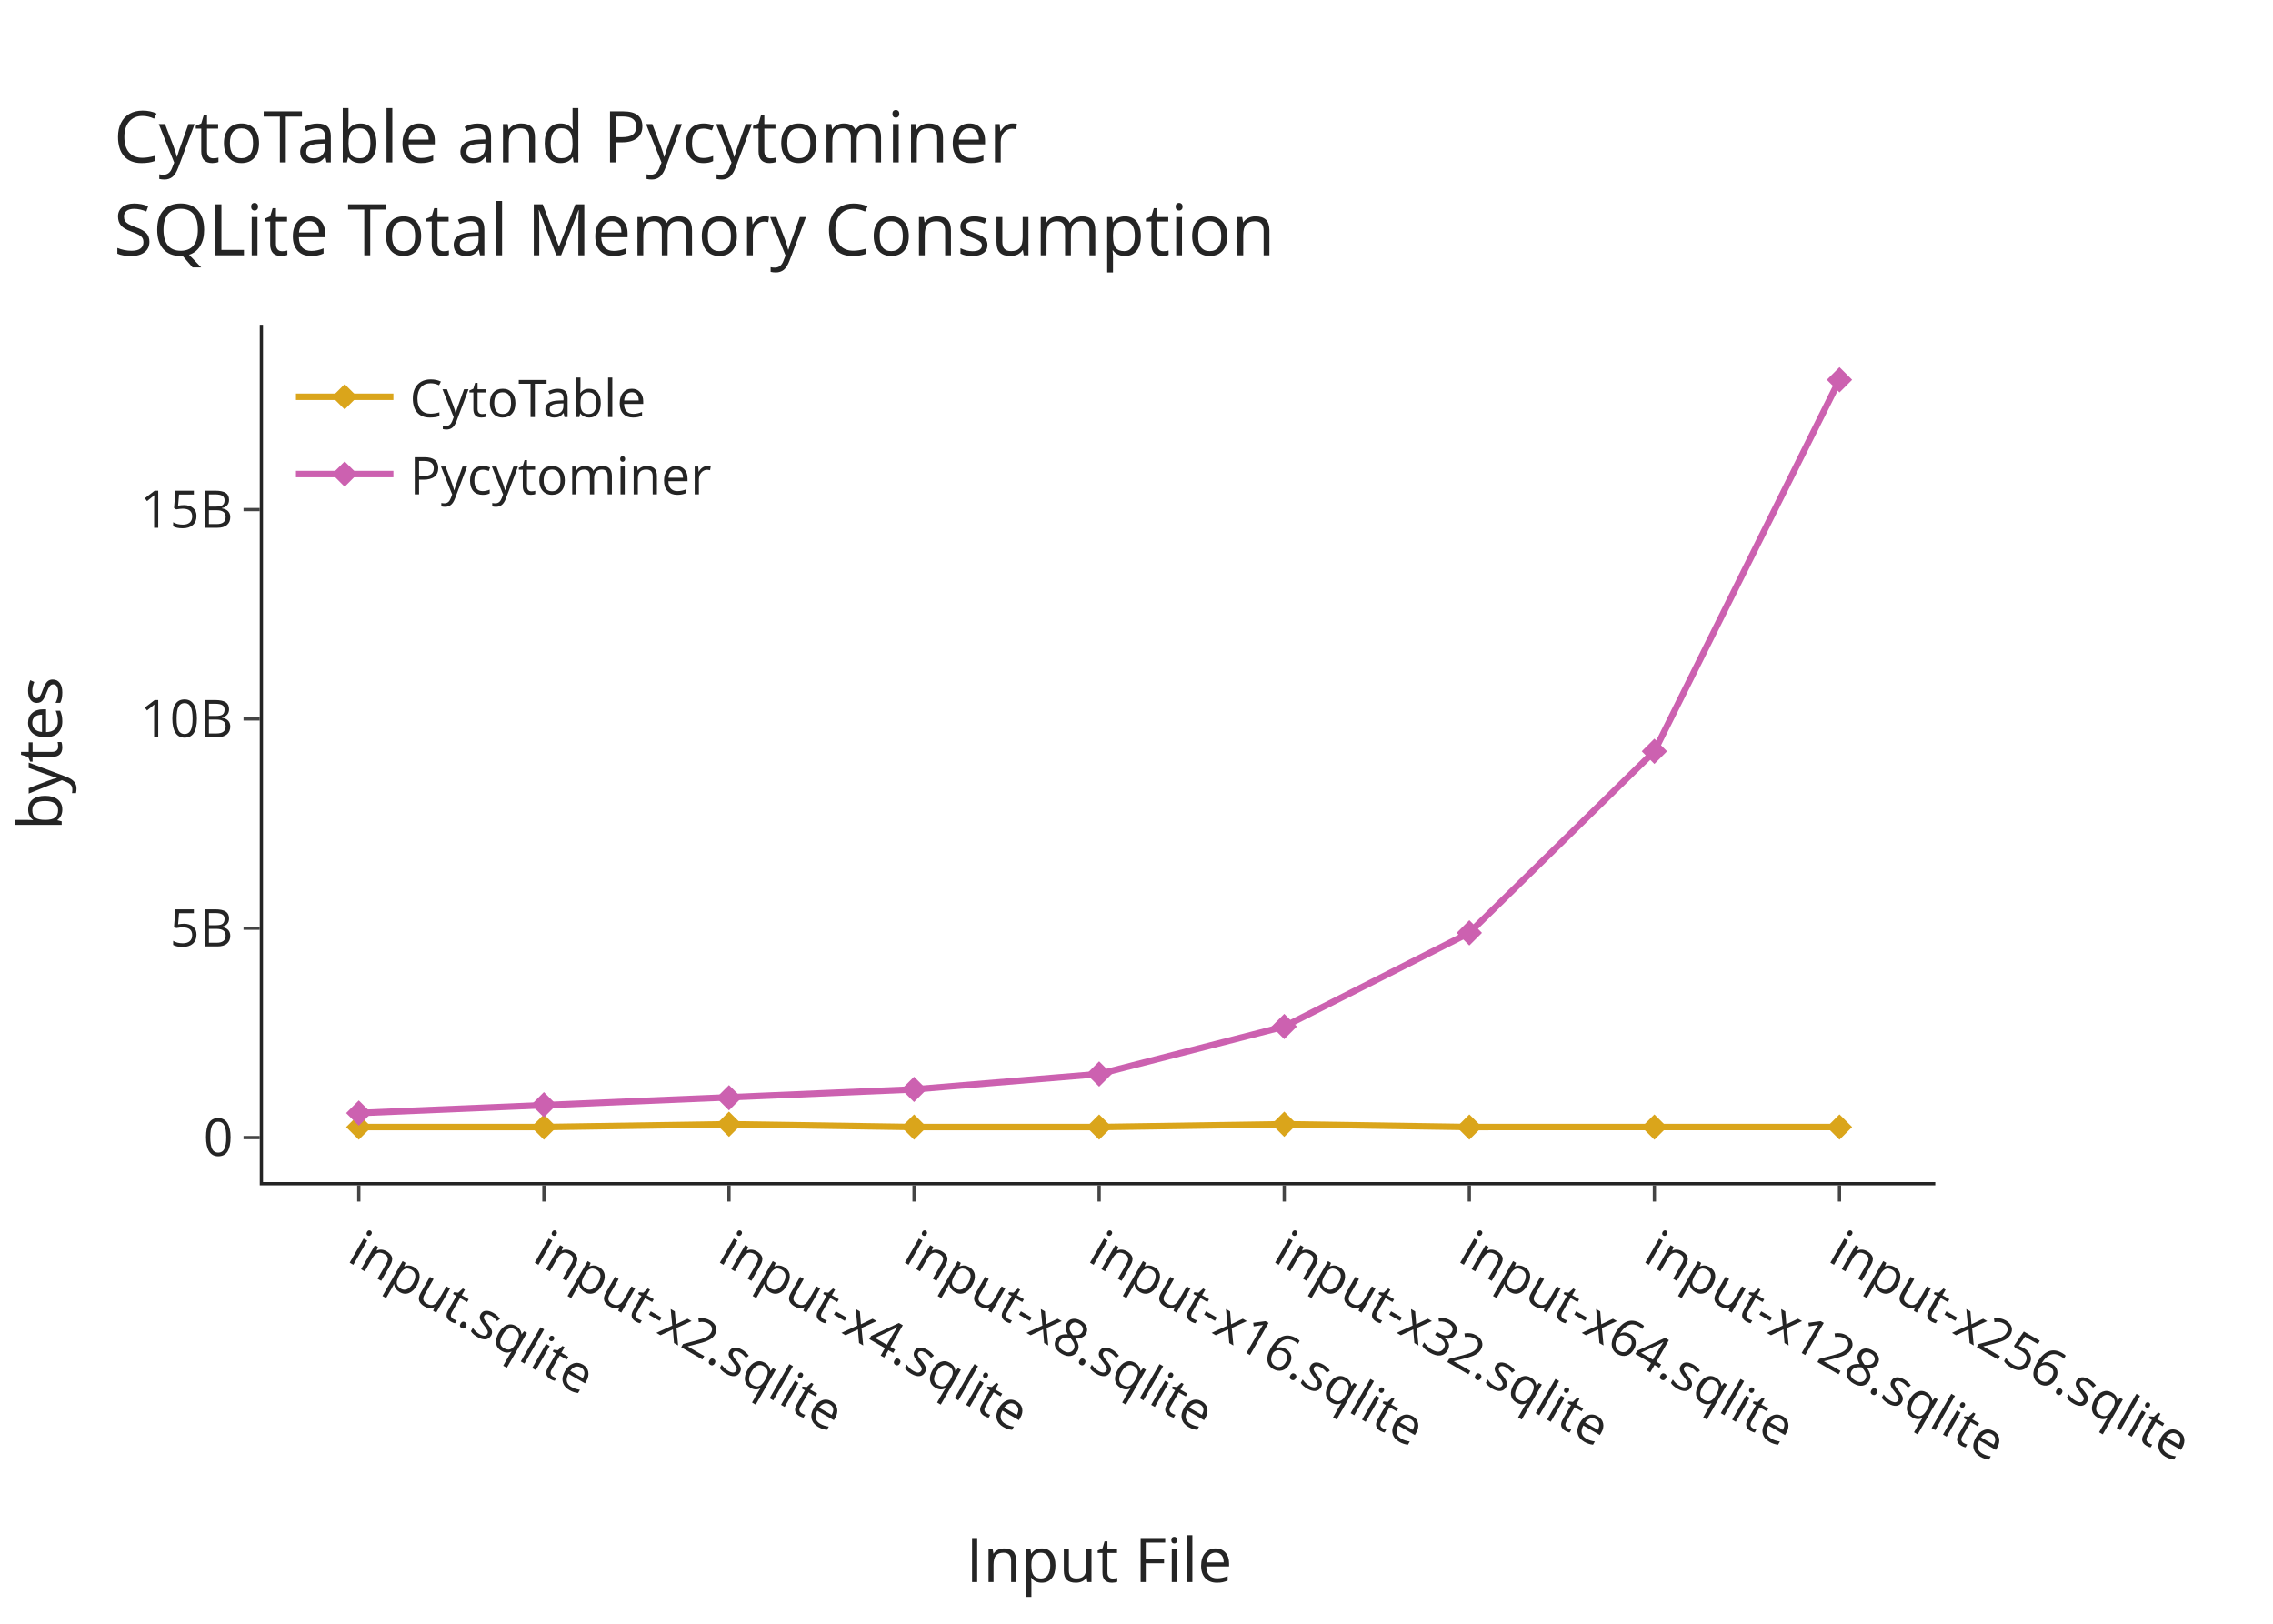
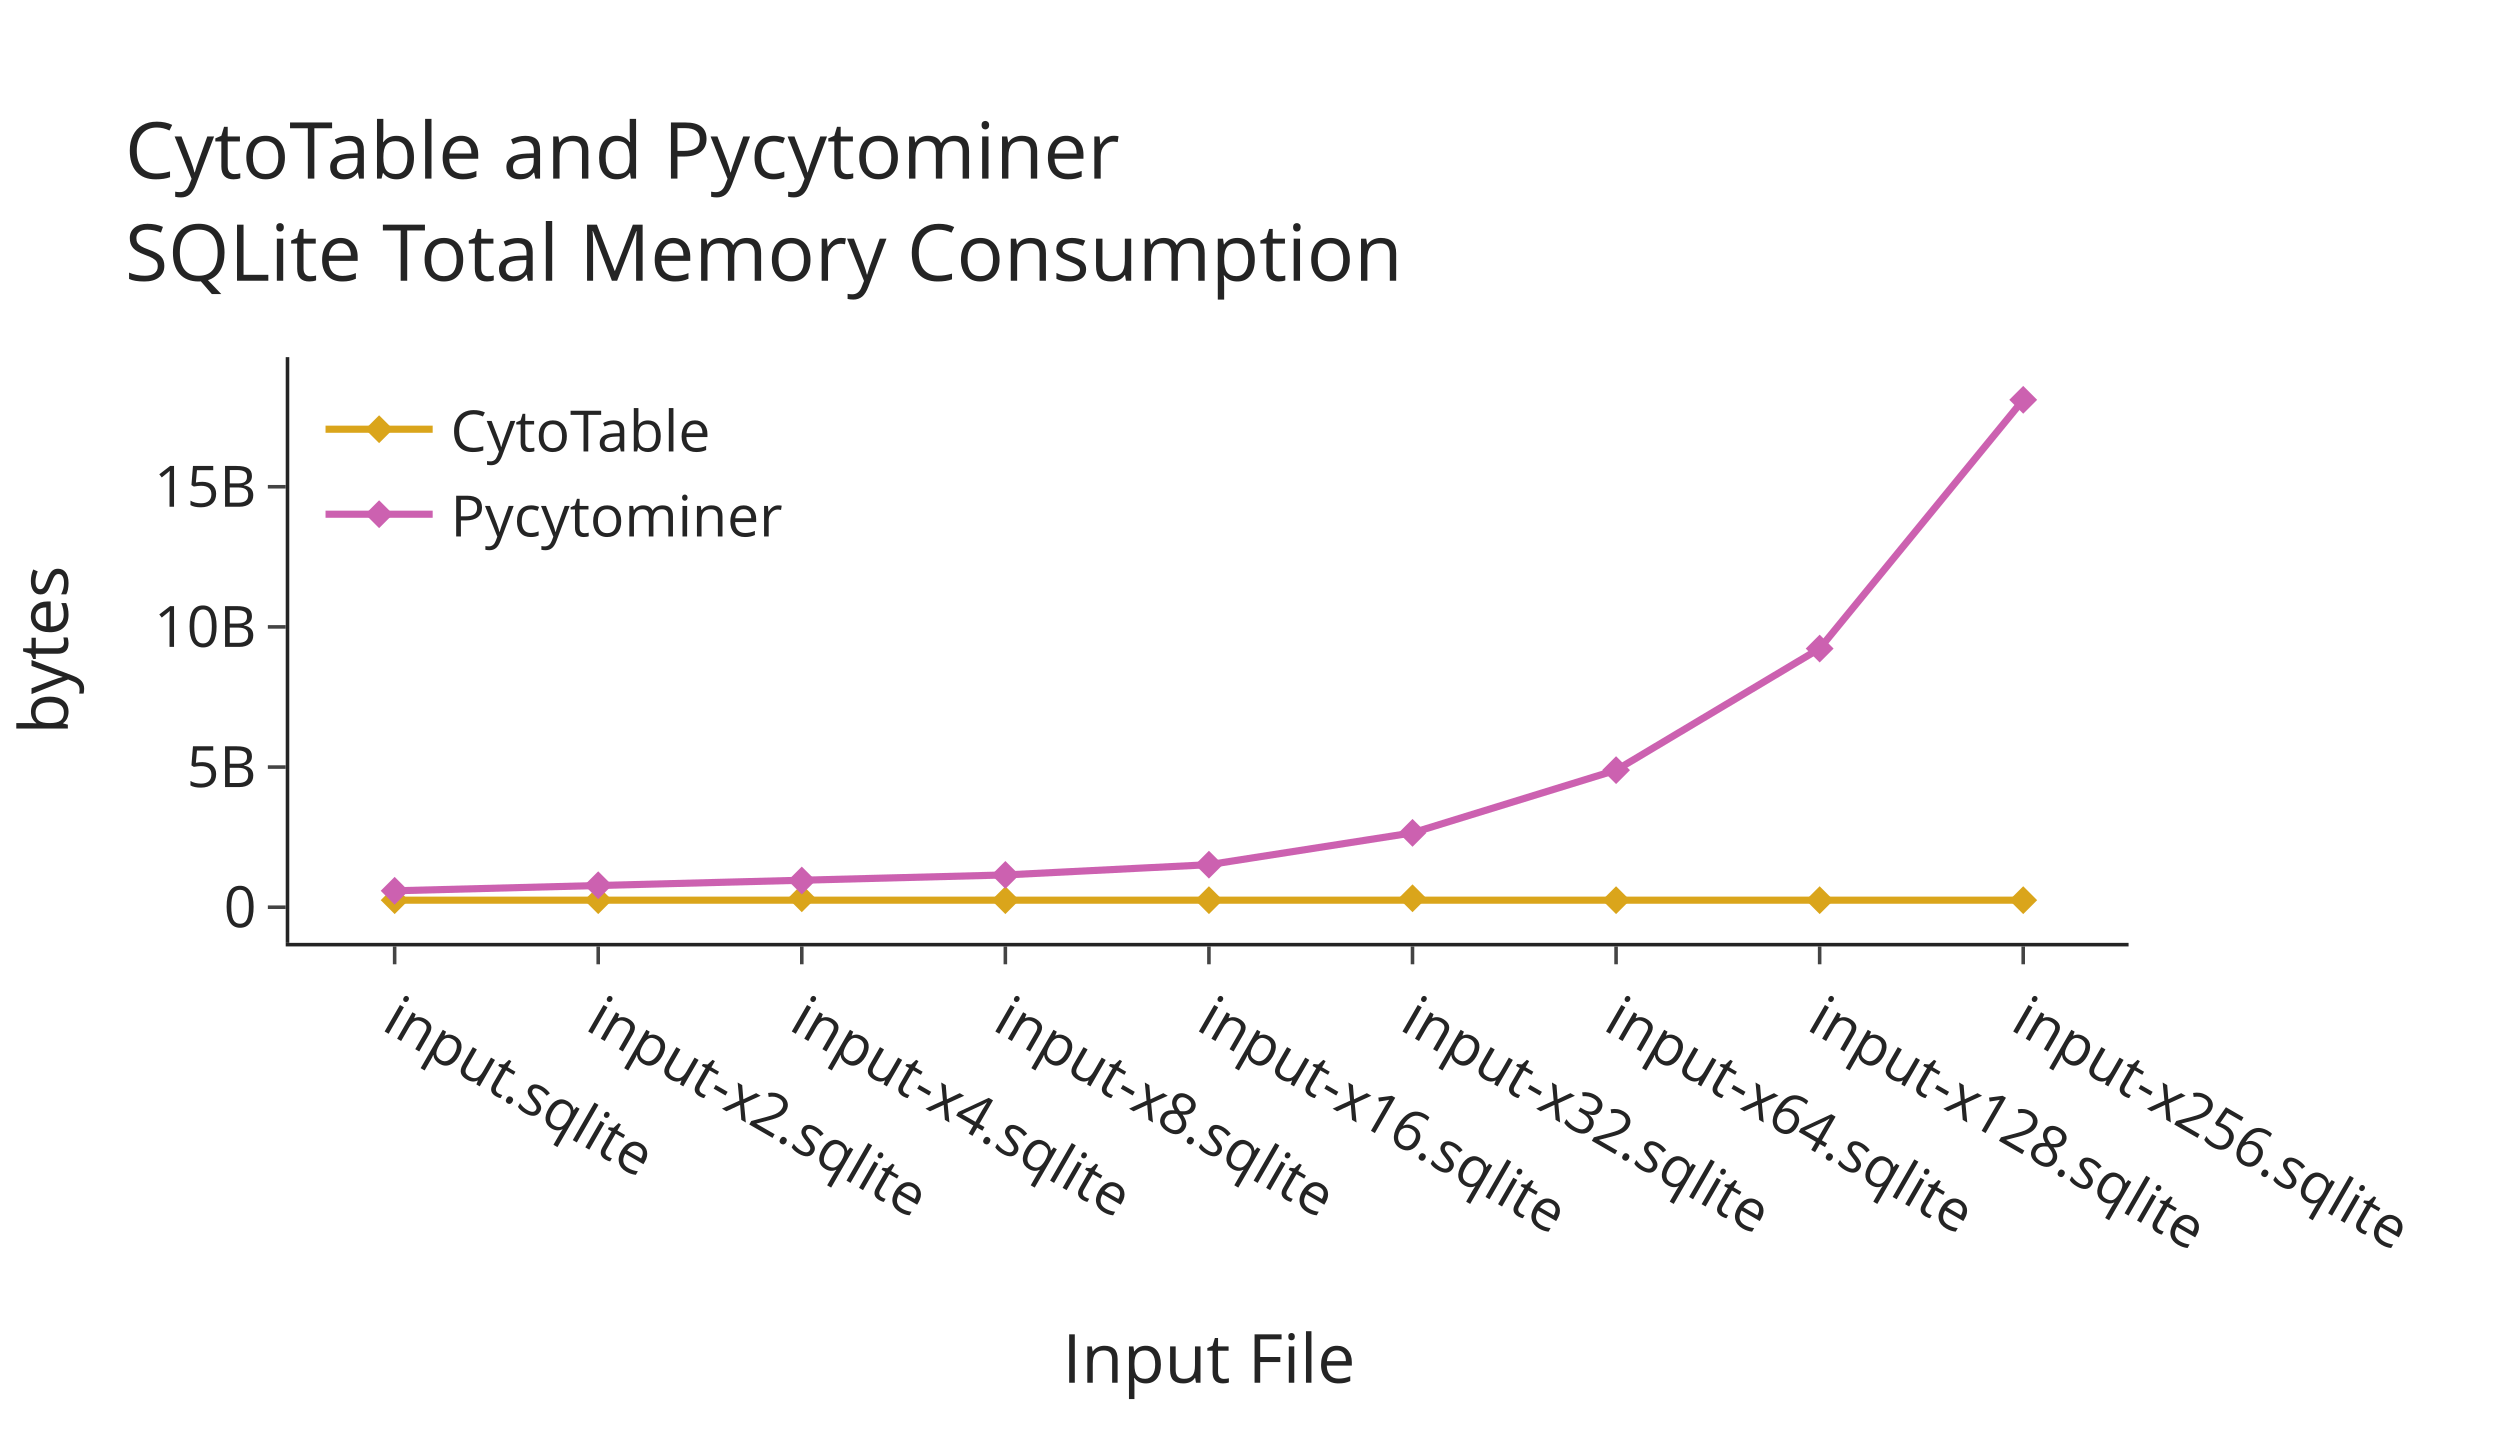
- <svg xmlns="http://www.w3.org/2000/svg" class="main-svg" width="700" height="500" style="" viewBox="0 0 700 500">
-   <rect x="0" y="0" width="700" height="500" style="fill: rgb(255, 255, 255); fill-opacity: 1;" />
-   <defs id="defs-861f18">
+ <svg xmlns="http://www.w3.org/2000/svg" class="main-svg" width="700" height="400" style="" viewBox="0 0 700 400">
+   <rect x="0" y="0" width="700" height="400" style="fill: rgb(255, 255, 255); fill-opacity: 1;" />
+   <defs id="defs-f0186c">
    <g class="clips">
-       <clipPath id="clip861f18xyplot" class="plotclip">
-         <rect width="515" height="264" />
-       </clipPath>
-       <clipPath class="axesclip" id="clip861f18x">
-         <rect x="81" y="0" width="515" height="500" />
-       </clipPath>
-       <clipPath class="axesclip" id="clip861f18y">
-         <rect x="0" y="100" width="700" height="264" />
-       </clipPath>
-       <clipPath class="axesclip" id="clip861f18xy">
-         <rect x="81" y="100" width="515" height="264" />
+       <clipPath id="clipf0186cxyplot" class="plotclip">
+         <rect width="515" height="164" />
+       </clipPath>
+       <clipPath class="axesclip" id="clipf0186cx">
+         <rect x="81" y="0" width="515" height="400" />
+       </clipPath>
+       <clipPath class="axesclip" id="clipf0186cy">
+         <rect x="0" y="100" width="700" height="164" />
+       </clipPath>
+       <clipPath class="axesclip" id="clipf0186cxy">
+         <rect x="81" y="100" width="515" height="164" />
      </clipPath>
    </g>
    <g class="gradients" />
    <g class="patterns" />
  </defs>
  <g class="bglayer" />
  <g class="layer-below">
    <g class="imagelayer" />
    <g class="shapelayer" />
  </g>
  <g class="cartesianlayer">
    <g class="subplot xy">
      <g class="layer-subplot">
        <g class="shapelayer" />
        <g class="imagelayer" />
      </g>
      <g class="minor-gridlayer">
        <g class="x" />
        <g class="y" />
      </g>
      <g class="gridlayer">
        <g class="x" />
        <g class="y" />
      </g>
      <g class="zerolinelayer" />
      <path class="xlines-below" />
      <path class="ylines-below" />
      <g class="overlines-below" />
      <g class="xaxislayer-below" />
      <g class="yaxislayer-below" />
      <g class="overaxes-below" />
-       <g class="plot" transform="translate(81,100)" clip-path="url(#clip861f18xyplot)">
+       <g class="plot" transform="translate(81,100)" clip-path="url(#clipf0186cxyplot)">
        <g class="scatterlayer mlayer">
-           <g class="trace scatter trace99552b" style="stroke-miterlimit: 2; opacity: 1;">
+           <g class="trace scatter trace8a6a87" style="stroke-miterlimit: 2; opacity: 1;">
            <g class="fills" />
            <g class="errorbars" />
            <g class="lines">
-               <path class="js-line" d="M29.5,247.05L86.5,247.05L143.5,246.18L200.5,247.05L257.5,247.05L314.5,246.18L371.5,247.05L485.5,247.04" style="vector-effect: none; fill: none; stroke: rgb(218, 165, 27); stroke-opacity: 1; stroke-width: 2px; opacity: 1;" />
+               <path class="js-line" d="M29.5,152.05L485.5,152.05" style="vector-effect: none; fill: none; stroke: rgb(218, 165, 27); stroke-opacity: 1; stroke-width: 2px; opacity: 1;" />
            </g>
            <g class="points">
-               <path class="point" transform="translate(29.5,247.05)" d="M3.9,0L0,3.9L-3.9,0L0,-3.9Z" style="opacity: 1; stroke-width: 0px; fill: rgb(218, 165, 27); fill-opacity: 1;" />
-               <path class="point" transform="translate(86.5,247.05)" d="M3.9,0L0,3.9L-3.9,0L0,-3.9Z" style="opacity: 1; stroke-width: 0px; fill: rgb(218, 165, 27); fill-opacity: 1;" />
-               <path class="point" transform="translate(143.5,246.18)" d="M3.9,0L0,3.9L-3.9,0L0,-3.9Z" style="opacity: 1; stroke-width: 0px; fill: rgb(218, 165, 27); fill-opacity: 1;" />
-               <path class="point" transform="translate(200.5,247.05)" d="M3.9,0L0,3.9L-3.9,0L0,-3.9Z" style="opacity: 1; stroke-width: 0px; fill: rgb(218, 165, 27); fill-opacity: 1;" />
-               <path class="point" transform="translate(257.5,247.05)" d="M3.9,0L0,3.9L-3.9,0L0,-3.9Z" style="opacity: 1; stroke-width: 0px; fill: rgb(218, 165, 27); fill-opacity: 1;" />
-               <path class="point" transform="translate(314.5,246.18)" d="M3.9,0L0,3.9L-3.9,0L0,-3.9Z" style="opacity: 1; stroke-width: 0px; fill: rgb(218, 165, 27); fill-opacity: 1;" />
-               <path class="point" transform="translate(371.5,247.05)" d="M3.9,0L0,3.9L-3.9,0L0,-3.9Z" style="opacity: 1; stroke-width: 0px; fill: rgb(218, 165, 27); fill-opacity: 1;" />
-               <path class="point" transform="translate(428.5,247.05)" d="M3.9,0L0,3.9L-3.9,0L0,-3.9Z" style="opacity: 1; stroke-width: 0px; fill: rgb(218, 165, 27); fill-opacity: 1;" />
-               <path class="point" transform="translate(485.5,247.04)" d="M3.9,0L0,3.9L-3.9,0L0,-3.9Z" style="opacity: 1; stroke-width: 0px; fill: rgb(218, 165, 27); fill-opacity: 1;" />
+               <path class="point" transform="translate(29.5,152.05)" d="M3.9,0L0,3.9L-3.9,0L0,-3.9Z" style="opacity: 1; stroke-width: 0px; fill: rgb(218, 165, 27); fill-opacity: 1;" />
+               <path class="point" transform="translate(86.5,152.05)" d="M3.9,0L0,3.9L-3.9,0L0,-3.9Z" style="opacity: 1; stroke-width: 0px; fill: rgb(218, 165, 27); fill-opacity: 1;" />
+               <path class="point" transform="translate(143.5,151.52)" d="M3.9,0L0,3.9L-3.9,0L0,-3.9Z" style="opacity: 1; stroke-width: 0px; fill: rgb(218, 165, 27); fill-opacity: 1;" />
+               <path class="point" transform="translate(200.5,152.05)" d="M3.9,0L0,3.9L-3.9,0L0,-3.9Z" style="opacity: 1; stroke-width: 0px; fill: rgb(218, 165, 27); fill-opacity: 1;" />
+               <path class="point" transform="translate(257.5,152.05)" d="M3.9,0L0,3.9L-3.9,0L0,-3.9Z" style="opacity: 1; stroke-width: 0px; fill: rgb(218, 165, 27); fill-opacity: 1;" />
+               <path class="point" transform="translate(314.5,151.52)" d="M3.9,0L0,3.9L-3.9,0L0,-3.9Z" style="opacity: 1; stroke-width: 0px; fill: rgb(218, 165, 27); fill-opacity: 1;" />
+               <path class="point" transform="translate(371.5,152.05)" d="M3.9,0L0,3.9L-3.9,0L0,-3.9Z" style="opacity: 1; stroke-width: 0px; fill: rgb(218, 165, 27); fill-opacity: 1;" />
+               <path class="point" transform="translate(428.5,152.05)" d="M3.9,0L0,3.9L-3.9,0L0,-3.9Z" style="opacity: 1; stroke-width: 0px; fill: rgb(218, 165, 27); fill-opacity: 1;" />
+               <path class="point" transform="translate(485.5,152.05)" d="M3.9,0L0,3.9L-3.9,0L0,-3.9Z" style="opacity: 1; stroke-width: 0px; fill: rgb(218, 165, 27); fill-opacity: 1;" />
            </g>
            <g class="text" />
          </g>
-           <g class="trace scatter trace319b94" style="stroke-miterlimit: 2; opacity: 1;">
+           <g class="trace scatter tracec67fdd" style="stroke-miterlimit: 2; opacity: 1;">
            <g class="fills" />
            <g class="errorbars" />
            <g class="lines">
-               <path class="js-line" d="M29.5,242.74L200.5,235.45L257.5,230.72L314.5,216.09L371.5,187.25L428.5,131.34L485.5,16.95" style="vector-effect: none; fill: none; stroke: rgb(204, 97, 176); stroke-opacity: 1; stroke-width: 2px; opacity: 1;" />
+               <path class="js-line" d="M29.5,149.42L200.5,144.98L257.5,142.11L314.5,133.2L371.5,115.64L428.5,81.6L485.5,11.95" style="vector-effect: none; fill: none; stroke: rgb(204, 97, 176); stroke-opacity: 1; stroke-width: 2px; opacity: 1;" />
            </g>
            <g class="points">
-               <path class="point" transform="translate(29.5,242.74)" d="M3.9,0L0,3.9L-3.9,0L0,-3.9Z" style="opacity: 1; stroke-width: 0px; fill: rgb(204, 97, 176); fill-opacity: 1;" />
-               <path class="point" transform="translate(86.5,240.18)" d="M3.9,0L0,3.9L-3.9,0L0,-3.9Z" style="opacity: 1; stroke-width: 0px; fill: rgb(204, 97, 176); fill-opacity: 1;" />
-               <path class="point" transform="translate(143.5,238.02)" d="M3.9,0L0,3.9L-3.9,0L0,-3.9Z" style="opacity: 1; stroke-width: 0px; fill: rgb(204, 97, 176); fill-opacity: 1;" />
-               <path class="point" transform="translate(200.5,235.45)" d="M3.9,0L0,3.9L-3.9,0L0,-3.9Z" style="opacity: 1; stroke-width: 0px; fill: rgb(204, 97, 176); fill-opacity: 1;" />
-               <path class="point" transform="translate(257.5,230.72)" d="M3.9,0L0,3.9L-3.9,0L0,-3.9Z" style="opacity: 1; stroke-width: 0px; fill: rgb(204, 97, 176); fill-opacity: 1;" />
-               <path class="point" transform="translate(314.5,216.09)" d="M3.9,0L0,3.9L-3.9,0L0,-3.9Z" style="opacity: 1; stroke-width: 0px; fill: rgb(204, 97, 176); fill-opacity: 1;" />
-               <path class="point" transform="translate(371.5,187.25)" d="M3.9,0L0,3.9L-3.9,0L0,-3.9Z" style="opacity: 1; stroke-width: 0px; fill: rgb(204, 97, 176); fill-opacity: 1;" />
-               <path class="point" transform="translate(428.5,131.34)" d="M3.9,0L0,3.9L-3.9,0L0,-3.9Z" style="opacity: 1; stroke-width: 0px; fill: rgb(204, 97, 176); fill-opacity: 1;" />
-               <path class="point" transform="translate(485.5,16.95)" d="M3.9,0L0,3.9L-3.9,0L0,-3.9Z" style="opacity: 1; stroke-width: 0px; fill: rgb(204, 97, 176); fill-opacity: 1;" />
+               <path class="point" transform="translate(29.5,149.42)" d="M3.9,0L0,3.9L-3.9,0L0,-3.9Z" style="opacity: 1; stroke-width: 0px; fill: rgb(204, 97, 176); fill-opacity: 1;" />
+               <path class="point" transform="translate(86.5,147.87)" d="M3.9,0L0,3.9L-3.9,0L0,-3.9Z" style="opacity: 1; stroke-width: 0px; fill: rgb(204, 97, 176); fill-opacity: 1;" />
+               <path class="point" transform="translate(143.5,146.55)" d="M3.9,0L0,3.9L-3.9,0L0,-3.9Z" style="opacity: 1; stroke-width: 0px; fill: rgb(204, 97, 176); fill-opacity: 1;" />
+               <path class="point" transform="translate(200.5,144.98)" d="M3.9,0L0,3.9L-3.9,0L0,-3.9Z" style="opacity: 1; stroke-width: 0px; fill: rgb(204, 97, 176); fill-opacity: 1;" />
+               <path class="point" transform="translate(257.5,142.11)" d="M3.9,0L0,3.9L-3.9,0L0,-3.9Z" style="opacity: 1; stroke-width: 0px; fill: rgb(204, 97, 176); fill-opacity: 1;" />
+               <path class="point" transform="translate(314.5,133.2)" d="M3.9,0L0,3.9L-3.9,0L0,-3.9Z" style="opacity: 1; stroke-width: 0px; fill: rgb(204, 97, 176); fill-opacity: 1;" />
+               <path class="point" transform="translate(371.5,115.64)" d="M3.9,0L0,3.9L-3.9,0L0,-3.9Z" style="opacity: 1; stroke-width: 0px; fill: rgb(204, 97, 176); fill-opacity: 1;" />
+               <path class="point" transform="translate(428.5,81.6)" d="M3.9,0L0,3.9L-3.9,0L0,-3.9Z" style="opacity: 1; stroke-width: 0px; fill: rgb(204, 97, 176); fill-opacity: 1;" />
+               <path class="point" transform="translate(485.5,11.95)" d="M3.9,0L0,3.9L-3.9,0L0,-3.9Z" style="opacity: 1; stroke-width: 0px; fill: rgb(204, 97, 176); fill-opacity: 1;" />
            </g>
            <g class="text" />
          </g>
        </g>
      </g>
      <g class="overplot" />
-       <path class="xlines-above crisp" d="M80,364.5H596" style="fill: none; stroke-width: 1px; stroke: rgb(36, 36, 36); stroke-opacity: 1;" />
-       <path class="ylines-above crisp" d="M80.5,100V364" style="fill: none; stroke-width: 1px; stroke: rgb(36, 36, 36); stroke-opacity: 1;" />
+       <path class="xlines-above crisp" d="M80,264.5H596" style="fill: none; stroke-width: 1px; stroke: rgb(36, 36, 36); stroke-opacity: 1;" />
+       <path class="ylines-above crisp" d="M80.5,100V264" style="fill: none; stroke-width: 1px; stroke: rgb(36, 36, 36); stroke-opacity: 1;" />
      <g class="overlines-above" />
      <g class="xaxislayer-above">
-         <path class="xtick ticks crisp" d="M0,365v5" transform="translate(110.5,0)" style="stroke: rgb(68, 68, 68); stroke-opacity: 1; stroke-width: 1px;" />
-         <path class="xtick ticks crisp" d="M0,365v5" transform="translate(167.5,0)" style="stroke: rgb(68, 68, 68); stroke-opacity: 1; stroke-width: 1px;" />
-         <path class="xtick ticks crisp" d="M0,365v5" transform="translate(224.5,0)" style="stroke: rgb(68, 68, 68); stroke-opacity: 1; stroke-width: 1px;" />
-         <path class="xtick ticks crisp" d="M0,365v5" transform="translate(281.5,0)" style="stroke: rgb(68, 68, 68); stroke-opacity: 1; stroke-width: 1px;" />
-         <path class="xtick ticks crisp" d="M0,365v5" transform="translate(338.5,0)" style="stroke: rgb(68, 68, 68); stroke-opacity: 1; stroke-width: 1px;" />
-         <path class="xtick ticks crisp" d="M0,365v5" transform="translate(395.5,0)" style="stroke: rgb(68, 68, 68); stroke-opacity: 1; stroke-width: 1px;" />
-         <path class="xtick ticks crisp" d="M0,365v5" transform="translate(452.5,0)" style="stroke: rgb(68, 68, 68); stroke-opacity: 1; stroke-width: 1px;" />
-         <path class="xtick ticks crisp" d="M0,365v5" transform="translate(509.5,0)" style="stroke: rgb(68, 68, 68); stroke-opacity: 1; stroke-width: 1px;" />
-         <path class="xtick ticks crisp" d="M0,365v5" transform="translate(566.5,0)" style="stroke: rgb(68, 68, 68); stroke-opacity: 1; stroke-width: 1px;" />
-         <g class="xtick">
-           <text text-anchor="start" x="0" y="389.2" transform="translate(110.5,0) rotate(30,0,381.2)" style="font-family: 'Open Sans', verdana, arial, sans-serif; font-size: 16px; fill: rgb(36, 36, 36); fill-opacity: 1; white-space: pre; opacity: 1;">input.sqlite</text>
-         </g>
-         <g class="xtick">
-           <text text-anchor="start" x="0" y="389.2" transform="translate(167.5,0) rotate(30,0,381.2)" style="font-family: 'Open Sans', verdana, arial, sans-serif; font-size: 16px; fill: rgb(36, 36, 36); fill-opacity: 1; white-space: pre; opacity: 1;">input-x2.sqlite</text>
-         </g>
-         <g class="xtick">
-           <text text-anchor="start" x="0" y="389.2" transform="translate(224.5,0) rotate(30,0,381.2)" style="font-family: 'Open Sans', verdana, arial, sans-serif; font-size: 16px; fill: rgb(36, 36, 36); fill-opacity: 1; white-space: pre; opacity: 1;">input-x4.sqlite</text>
-         </g>
-         <g class="xtick">
-           <text text-anchor="start" x="0" y="389.2" transform="translate(281.5,0) rotate(30,0,381.2)" style="font-family: 'Open Sans', verdana, arial, sans-serif; font-size: 16px; fill: rgb(36, 36, 36); fill-opacity: 1; white-space: pre; opacity: 1;">input-x8.sqlite</text>
-         </g>
-         <g class="xtick">
-           <text text-anchor="start" x="0" y="389.2" transform="translate(338.5,0) rotate(30,0,381.2)" style="font-family: 'Open Sans', verdana, arial, sans-serif; font-size: 16px; fill: rgb(36, 36, 36); fill-opacity: 1; white-space: pre; opacity: 1;">input-x16.sqlite</text>
-         </g>
-         <g class="xtick">
-           <text text-anchor="start" x="0" y="389.2" transform="translate(395.5,0) rotate(30,0,381.2)" style="font-family: 'Open Sans', verdana, arial, sans-serif; font-size: 16px; fill: rgb(36, 36, 36); fill-opacity: 1; white-space: pre; opacity: 1;">input-x32.sqlite</text>
-         </g>
-         <g class="xtick">
-           <text text-anchor="start" x="0" y="389.2" transform="translate(452.5,0) rotate(30,0,381.2)" style="font-family: 'Open Sans', verdana, arial, sans-serif; font-size: 16px; fill: rgb(36, 36, 36); fill-opacity: 1; white-space: pre; opacity: 1;">input-x64.sqlite</text>
-         </g>
-         <g class="xtick">
-           <text text-anchor="start" x="0" y="389.2" transform="translate(509.5,0) rotate(30,0,381.2)" style="font-family: 'Open Sans', verdana, arial, sans-serif; font-size: 16px; fill: rgb(36, 36, 36); fill-opacity: 1; white-space: pre; opacity: 1;">input-x128.sqlite</text>
-         </g>
-         <g class="xtick">
-           <text text-anchor="start" x="0" y="389.2" transform="translate(566.5,0) rotate(30,0,381.2)" style="font-family: 'Open Sans', verdana, arial, sans-serif; font-size: 16px; fill: rgb(36, 36, 36); fill-opacity: 1; white-space: pre; opacity: 1;">input-x256.sqlite</text>
+         <path class="xtick ticks crisp" d="M0,265v5" transform="translate(110.5,0)" style="stroke: rgb(68, 68, 68); stroke-opacity: 1; stroke-width: 1px;" />
+         <path class="xtick ticks crisp" d="M0,265v5" transform="translate(167.5,0)" style="stroke: rgb(68, 68, 68); stroke-opacity: 1; stroke-width: 1px;" />
+         <path class="xtick ticks crisp" d="M0,265v5" transform="translate(224.5,0)" style="stroke: rgb(68, 68, 68); stroke-opacity: 1; stroke-width: 1px;" />
+         <path class="xtick ticks crisp" d="M0,265v5" transform="translate(281.5,0)" style="stroke: rgb(68, 68, 68); stroke-opacity: 1; stroke-width: 1px;" />
+         <path class="xtick ticks crisp" d="M0,265v5" transform="translate(338.5,0)" style="stroke: rgb(68, 68, 68); stroke-opacity: 1; stroke-width: 1px;" />
+         <path class="xtick ticks crisp" d="M0,265v5" transform="translate(395.5,0)" style="stroke: rgb(68, 68, 68); stroke-opacity: 1; stroke-width: 1px;" />
+         <path class="xtick ticks crisp" d="M0,265v5" transform="translate(452.5,0)" style="stroke: rgb(68, 68, 68); stroke-opacity: 1; stroke-width: 1px;" />
+         <path class="xtick ticks crisp" d="M0,265v5" transform="translate(509.5,0)" style="stroke: rgb(68, 68, 68); stroke-opacity: 1; stroke-width: 1px;" />
+         <path class="xtick ticks crisp" d="M0,265v5" transform="translate(566.5,0)" style="stroke: rgb(68, 68, 68); stroke-opacity: 1; stroke-width: 1px;" />
+         <g class="xtick">
+           <text text-anchor="start" x="0" y="289.2" transform="translate(110.5,0) rotate(30,0,281.2)" style="font-family: 'Open Sans', verdana, arial, sans-serif; font-size: 16px; fill: rgb(36, 36, 36); fill-opacity: 1; white-space: pre; opacity: 1;">input.sqlite</text>
+         </g>
+         <g class="xtick">
+           <text text-anchor="start" x="0" y="289.2" transform="translate(167.5,0) rotate(30,0,281.2)" style="font-family: 'Open Sans', verdana, arial, sans-serif; font-size: 16px; fill: rgb(36, 36, 36); fill-opacity: 1; white-space: pre; opacity: 1;">input-x2.sqlite</text>
+         </g>
+         <g class="xtick">
+           <text text-anchor="start" x="0" y="289.2" transform="translate(224.5,0) rotate(30,0,281.2)" style="font-family: 'Open Sans', verdana, arial, sans-serif; font-size: 16px; fill: rgb(36, 36, 36); fill-opacity: 1; white-space: pre; opacity: 1;">input-x4.sqlite</text>
+         </g>
+         <g class="xtick">
+           <text text-anchor="start" x="0" y="289.2" transform="translate(281.5,0) rotate(30,0,281.2)" style="font-family: 'Open Sans', verdana, arial, sans-serif; font-size: 16px; fill: rgb(36, 36, 36); fill-opacity: 1; white-space: pre; opacity: 1;">input-x8.sqlite</text>
+         </g>
+         <g class="xtick">
+           <text text-anchor="start" x="0" y="289.2" transform="translate(338.5,0) rotate(30,0,281.2)" style="font-family: 'Open Sans', verdana, arial, sans-serif; font-size: 16px; fill: rgb(36, 36, 36); fill-opacity: 1; white-space: pre; opacity: 1;">input-x16.sqlite</text>
+         </g>
+         <g class="xtick">
+           <text text-anchor="start" x="0" y="289.2" transform="translate(395.5,0) rotate(30,0,281.2)" style="font-family: 'Open Sans', verdana, arial, sans-serif; font-size: 16px; fill: rgb(36, 36, 36); fill-opacity: 1; white-space: pre; opacity: 1;">input-x32.sqlite</text>
+         </g>
+         <g class="xtick">
+           <text text-anchor="start" x="0" y="289.2" transform="translate(452.5,0) rotate(30,0,281.2)" style="font-family: 'Open Sans', verdana, arial, sans-serif; font-size: 16px; fill: rgb(36, 36, 36); fill-opacity: 1; white-space: pre; opacity: 1;">input-x64.sqlite</text>
+         </g>
+         <g class="xtick">
+           <text text-anchor="start" x="0" y="289.2" transform="translate(509.5,0) rotate(30,0,281.2)" style="font-family: 'Open Sans', verdana, arial, sans-serif; font-size: 16px; fill: rgb(36, 36, 36); fill-opacity: 1; white-space: pre; opacity: 1;">input-x128.sqlite</text>
+         </g>
+         <g class="xtick">
+           <text text-anchor="start" x="0" y="289.2" transform="translate(566.5,0) rotate(30,0,281.2)" style="font-family: 'Open Sans', verdana, arial, sans-serif; font-size: 16px; fill: rgb(36, 36, 36); fill-opacity: 1; white-space: pre; opacity: 1;">input-x256.sqlite</text>
        </g>
      </g>
      <g class="yaxislayer-above">
-         <path class="ytick ticks crisp" d="M80,0h-5" transform="translate(0,350.29)" style="stroke: rgb(68, 68, 68); stroke-opacity: 1; stroke-width: 1px;" />
-         <path class="ytick ticks crisp" d="M80,0h-5" transform="translate(0,285.83)" style="stroke: rgb(68, 68, 68); stroke-opacity: 1; stroke-width: 1px;" />
-         <path class="ytick ticks crisp" d="M80,0h-5" transform="translate(0,221.38)" style="stroke: rgb(68, 68, 68); stroke-opacity: 1; stroke-width: 1px;" />
-         <path class="ytick ticks crisp" d="M80,0h-5" transform="translate(0,156.92)" style="stroke: rgb(68, 68, 68); stroke-opacity: 1; stroke-width: 1px;" />
-         <g class="ytick">
-           <text text-anchor="end" x="71.8" y="5.6" transform="translate(0,350.29)" style="font-family: 'Open Sans', verdana, arial, sans-serif; font-size: 16px; fill: rgb(36, 36, 36); fill-opacity: 1; white-space: pre; opacity: 1;">0</text>
-         </g>
-         <g class="ytick">
-           <text text-anchor="end" x="71.8" y="5.6" style="font-family: 'Open Sans', verdana, arial, sans-serif; font-size: 16px; fill: rgb(36, 36, 36); fill-opacity: 1; white-space: pre; opacity: 1;" transform="translate(0,285.83)">5B</text>
-         </g>
-         <g class="ytick">
-           <text text-anchor="end" x="71.8" y="5.6" style="font-family: 'Open Sans', verdana, arial, sans-serif; font-size: 16px; fill: rgb(36, 36, 36); fill-opacity: 1; white-space: pre; opacity: 1;" transform="translate(0,221.38)">10B</text>
-         </g>
-         <g class="ytick">
-           <text text-anchor="end" x="71.8" y="5.6" style="font-family: 'Open Sans', verdana, arial, sans-serif; font-size: 16px; fill: rgb(36, 36, 36); fill-opacity: 1; white-space: pre; opacity: 1;" transform="translate(0,156.92)">15B</text>
+         <path class="ytick ticks crisp" d="M80,0h-5" transform="translate(0,254.02)" style="stroke: rgb(68, 68, 68); stroke-opacity: 1; stroke-width: 1px;" />
+         <path class="ytick ticks crisp" d="M80,0h-5" transform="translate(0,214.78)" style="stroke: rgb(68, 68, 68); stroke-opacity: 1; stroke-width: 1px;" />
+         <path class="ytick ticks crisp" d="M80,0h-5" transform="translate(0,175.53)" style="stroke: rgb(68, 68, 68); stroke-opacity: 1; stroke-width: 1px;" />
+         <path class="ytick ticks crisp" d="M80,0h-5" transform="translate(0,136.29)" style="stroke: rgb(68, 68, 68); stroke-opacity: 1; stroke-width: 1px;" />
+         <g class="ytick">
+           <text text-anchor="end" x="71.8" y="5.6" transform="translate(0,254.02)" style="font-family: 'Open Sans', verdana, arial, sans-serif; font-size: 16px; fill: rgb(36, 36, 36); fill-opacity: 1; white-space: pre; opacity: 1;">0</text>
+         </g>
+         <g class="ytick">
+           <text text-anchor="end" x="71.8" y="5.6" style="font-family: 'Open Sans', verdana, arial, sans-serif; font-size: 16px; fill: rgb(36, 36, 36); fill-opacity: 1; white-space: pre; opacity: 1;" transform="translate(0,214.78)">5B</text>
+         </g>
+         <g class="ytick">
+           <text text-anchor="end" x="71.8" y="5.6" style="font-family: 'Open Sans', verdana, arial, sans-serif; font-size: 16px; fill: rgb(36, 36, 36); fill-opacity: 1; white-space: pre; opacity: 1;" transform="translate(0,175.53)">10B</text>
+         </g>
+         <g class="ytick">
+           <text text-anchor="end" x="71.8" y="5.6" style="font-family: 'Open Sans', verdana, arial, sans-serif; font-size: 16px; fill: rgb(36, 36, 36); fill-opacity: 1; white-space: pre; opacity: 1;" transform="translate(0,136.29)">15B</text>
        </g>
      </g>
      <g class="overaxes-above" />
    </g>
  </g>
  <g class="polarlayer" />
  <g class="smithlayer" />
  <g class="ternarylayer" />
  <g class="geolayer" />
  <g class="funnelarealayer" />
  <g class="pielayer" />
  <g class="iciclelayer" />
  <g class="treemaplayer" />
  <g class="sunburstlayer" />
  <g class="glimages" />
-   <defs id="topdefs-861f18">
+   <defs id="topdefs-f0186c">
    <g class="clips" />
-     <clipPath id="legend861f18">
+     <clipPath id="legendf0186c">
      <rect width="145" height="58" x="0" y="0" />
    </clipPath>
  </defs>
  <g class="layer-above">
    <g class="imagelayer" />
    <g class="shapelayer" />
  </g>
  <g class="infolayer">
-     <g class="legend" pointer-events="all" transform="translate(86.15,105.28)">
+     <g class="legend" pointer-events="all" transform="translate(86.15,103.28)">
      <rect class="bg" shape-rendering="crispEdges" width="145" height="58" x="0" y="0" style="stroke: rgb(68, 68, 68); stroke-opacity: 1; fill: rgb(255, 255, 255); fill-opacity: 0.8; stroke-width: 0px;" />
-       <g class="scrollbox" transform="" clip-path="url(#legend861f18)">
+       <g class="scrollbox" transform="" clip-path="url(#legendf0186c)">
        <g class="groups" transform="">
          <g class="traces" transform="translate(0,16.9)" style="opacity: 1;">
            <text class="legendtext" text-anchor="start" x="40" y="6.24" style="font-family: 'Open Sans', verdana, arial, sans-serif; font-size: 16px; fill: rgb(36, 36, 36); fill-opacity: 1; white-space: pre;">CytoTable</text>
            <g class="layers" style="opacity: 1;">
              <g class="legendfill" />
              <g class="legendlines">
                <path class="js-line" d="M5,0h30" style="fill: none; stroke: rgb(218, 165, 27); stroke-opacity: 1; stroke-width: 2px;" />
              </g>
              <g class="legendsymbols">
                <g class="legendpoints">
                  <path class="scatterpts" transform="translate(20,0)" d="M3.9,0L0,3.9L-3.9,0L0,-3.9Z" style="opacity: 1; stroke-width: 0px; fill: rgb(218, 165, 27); fill-opacity: 1;" />
                </g>
              </g>
            </g>
            <rect class="legendtoggle" x="0" y="-11.9" width="139.438" height="23.8" style="fill: rgb(0, 0, 0); fill-opacity: 0;" />
          </g>
        </g>
        <g class="groups" transform="">
          <g class="traces" transform="translate(0,40.7)" style="opacity: 1;">
            <text class="legendtext" text-anchor="start" x="40" y="6.24" style="font-family: 'Open Sans', verdana, arial, sans-serif; font-size: 16px; fill: rgb(36, 36, 36); fill-opacity: 1; white-space: pre;">Pycytominer</text>
            <g class="layers" style="opacity: 1;">
              <g class="legendfill" />
              <g class="legendlines">
                <path class="js-line" d="M5,0h30" style="fill: none; stroke: rgb(204, 97, 176); stroke-opacity: 1; stroke-width: 2px;" />
              </g>
              <g class="legendsymbols">
                <g class="legendpoints">
                  <path class="scatterpts" transform="translate(20,0)" d="M3.9,0L0,3.9L-3.9,0L0,-3.9Z" style="opacity: 1; stroke-width: 0px; fill: rgb(204, 97, 176); fill-opacity: 1;" />
                </g>
              </g>
            </g>
            <rect class="legendtoggle" x="0" y="-11.9" width="139.438" height="23.8" style="fill: rgb(0, 0, 0); fill-opacity: 0;" />
          </g>
        </g>
      </g>
      <rect class="scrollbar" rx="20" ry="3" width="0" height="0" x="0" y="0" style="fill: rgb(128, 139, 164); fill-opacity: 1;" />
    </g>
    <g class="g-gtitle">
      <text class="gtitle" x="35" y="50" text-anchor="start" dy="0em" style="font-family: 'Open Sans', verdana, arial, sans-serif; font-size: 22px; fill: rgb(36, 36, 36); opacity: 1; font-weight: normal; white-space: pre;">
        <tspan class="line" dy="0em" x="35" y="50">CytoTable and Pycytominer</tspan>
        <tspan class="line" dy="1.3em" x="35" y="50">SQLite Total Memory Consumption</tspan>
      </text>
    </g>
    <g class="g-xtitle">
-       <text class="xtitle" x="338.5" y="487.171" text-anchor="middle" style="font-family: 'Open Sans', verdana, arial, sans-serif; font-size: 19px; fill: rgb(36, 36, 36); opacity: 1; font-weight: normal; white-space: pre;">Input File</text>
+       <text class="xtitle" x="338.5" y="387.171" text-anchor="middle" style="font-family: 'Open Sans', verdana, arial, sans-serif; font-size: 19px; fill: rgb(36, 36, 36); opacity: 1; font-weight: normal; white-space: pre;">Input File</text>
    </g>
    <g class="g-ytitle" transform="translate(6.31543,0)">
-       <text class="ytitle" transform="rotate(-90,12.68438,232)" x="12.684" y="232" text-anchor="middle" style="font-family: 'Open Sans', verdana, arial, sans-serif; font-size: 19px; fill: rgb(36, 36, 36); opacity: 1; font-weight: normal; white-space: pre;">bytes</text>
+       <text class="ytitle" transform="rotate(-90,12.68438,182)" x="12.684" y="182" text-anchor="middle" style="font-family: 'Open Sans', verdana, arial, sans-serif; font-size: 19px; fill: rgb(36, 36, 36); opacity: 1; font-weight: normal; white-space: pre;">bytes</text>
    </g>
  </g>
</svg>
